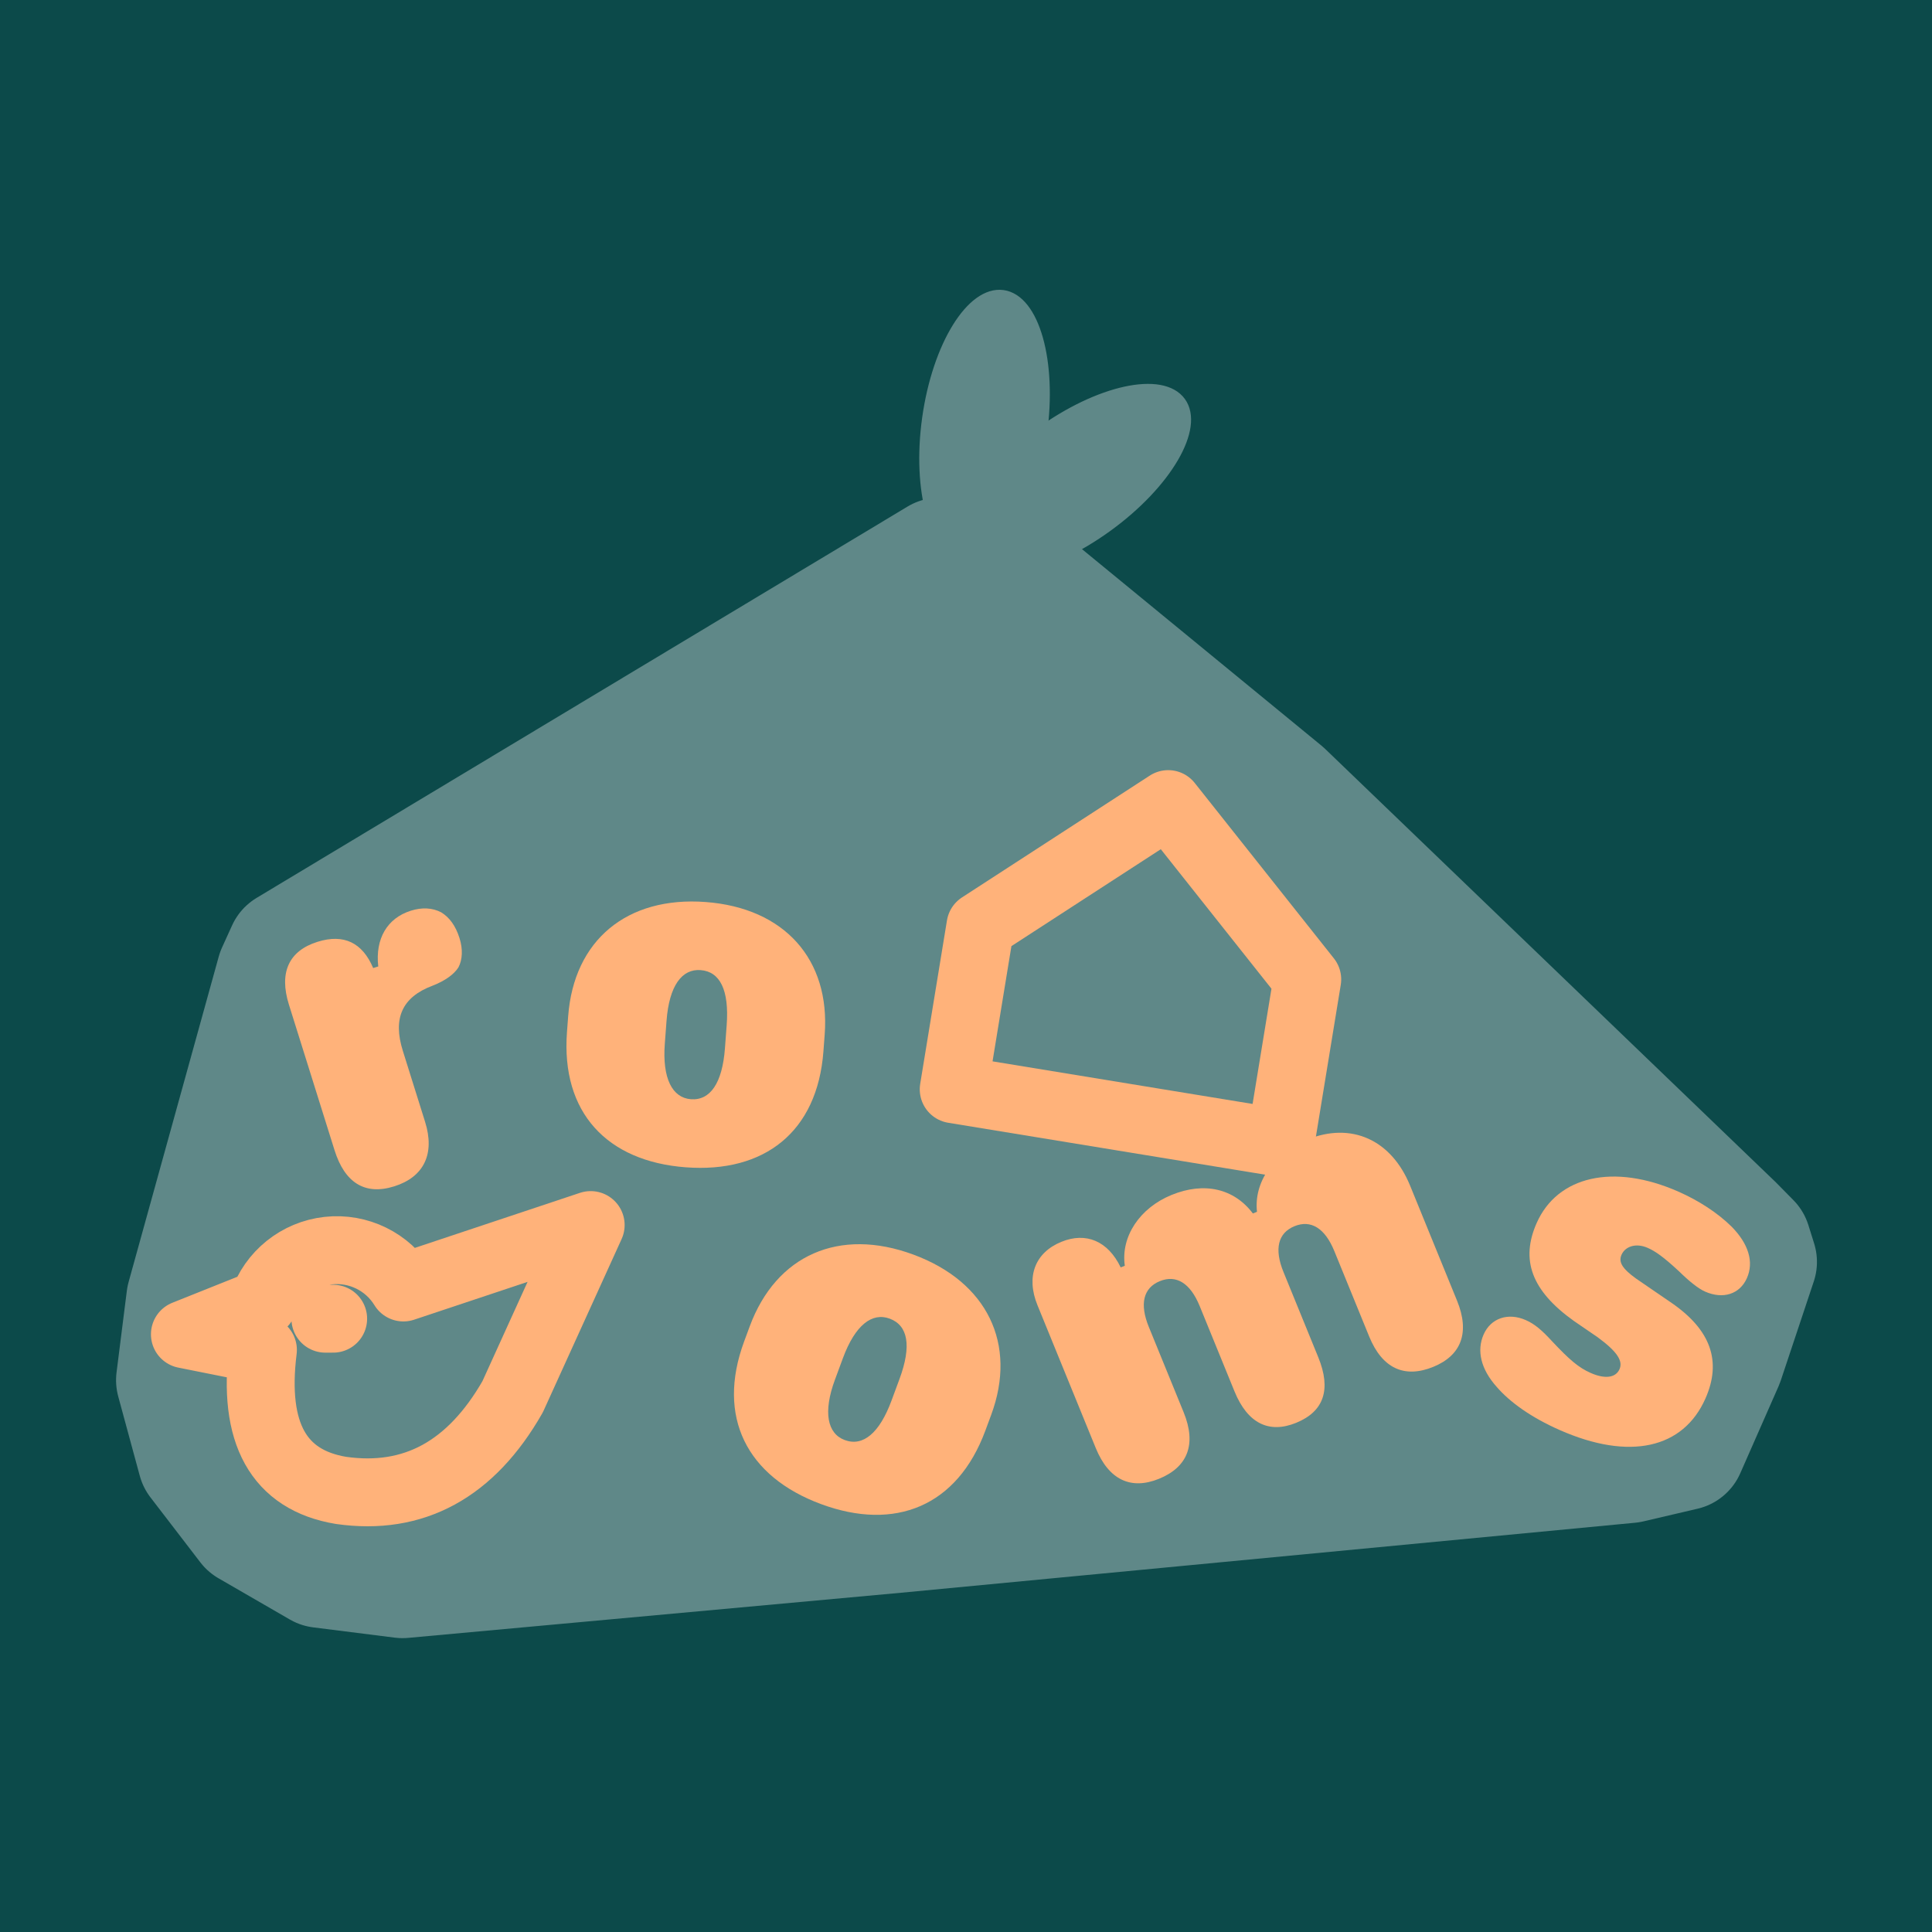
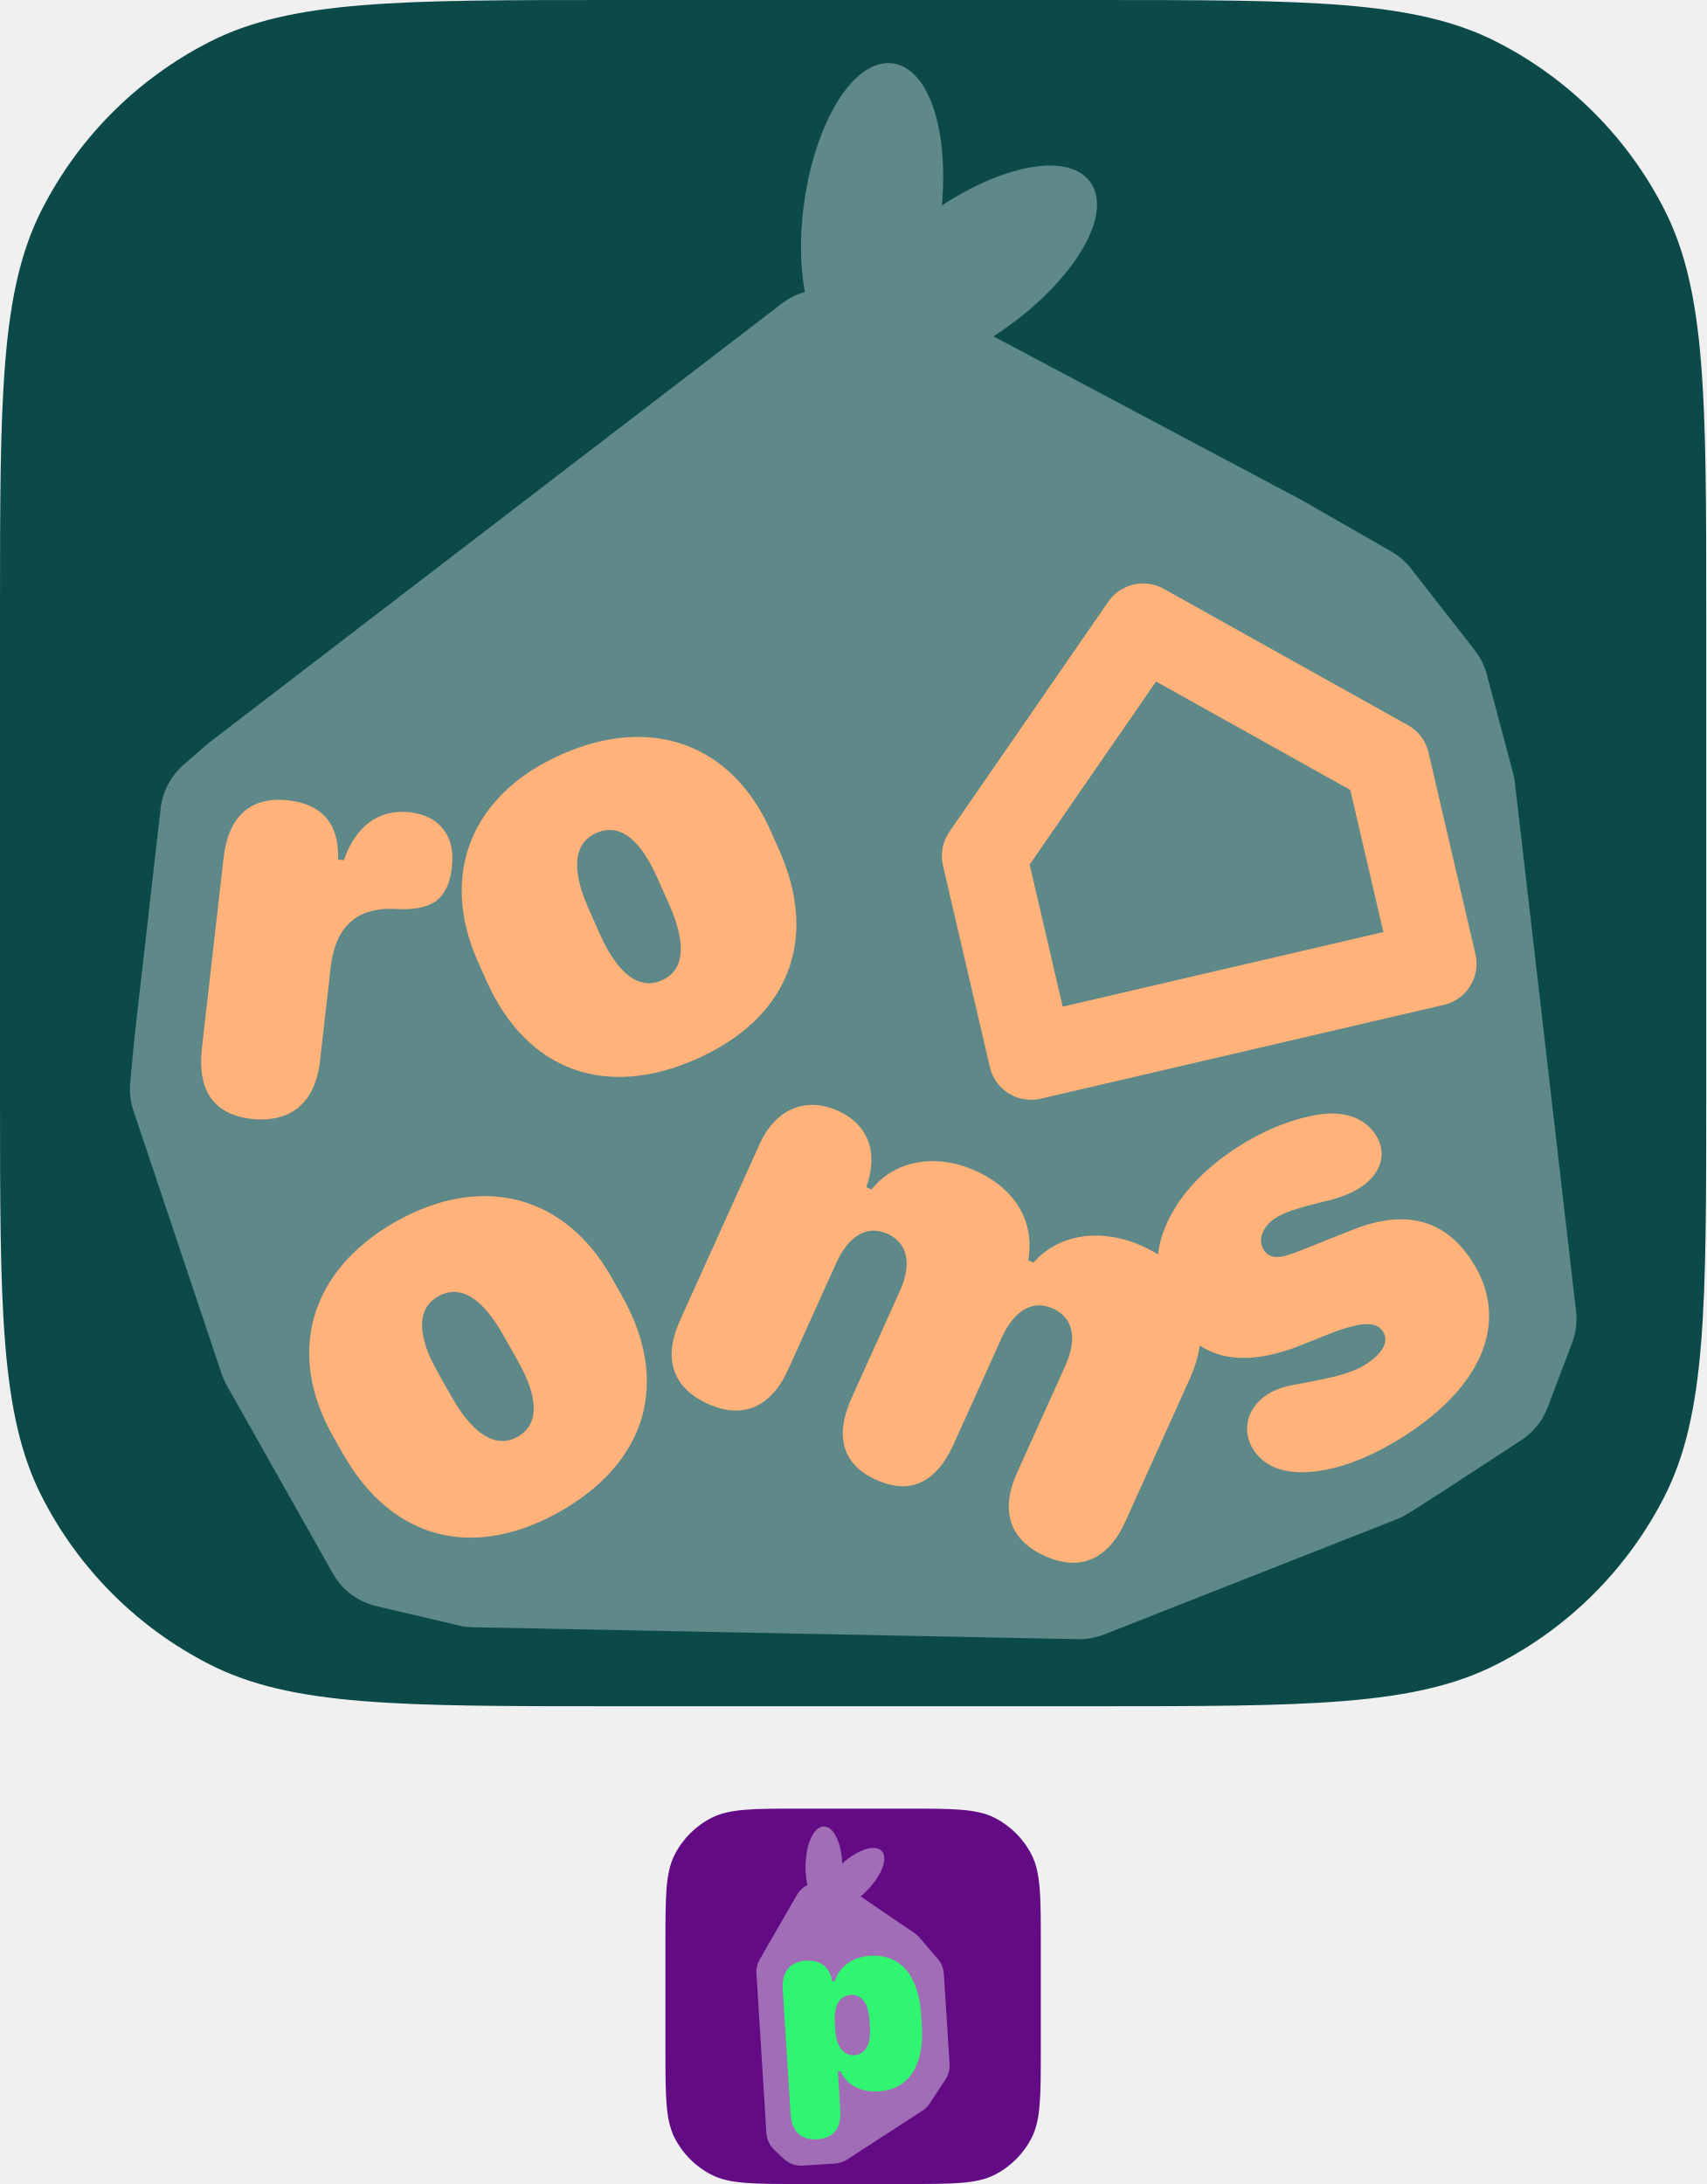
- <svg xmlns="http://www.w3.org/2000/svg" viewBox="0 0 200 200" width="200" height="200">
-   <rect width="200" height="200" fill="#0C4A4A" />
-   <g transform="translate(-1.1 -6.5) scale(0.918) rotate(-4 100 110)">
+ <svg xmlns="http://www.w3.org/2000/svg" viewBox="0 0 200 256" width="200" height="256">
+   <path d="M327.68 0c64.518 0 96.777 0 121.42 12.556a115.2 115.2 0 0 1 50.344 50.344c12.556 24.643 12.556 56.902 12.556 121.42L512 327.68c0 64.518 0 96.777 -12.556 121.42a115.2 115.2 0 0 1 -50.344 50.344c-24.643 12.556 -56.902 12.556 -121.42 12.556L184.32 512c-64.518 0 -96.777 0 -121.42 -12.556a115.2 115.2 0 0 1 -50.344 -50.344c-12.556 -24.643 -12.556 -56.902 -12.556 -121.42L0 184.32c0 -64.518 0 -96.777 12.556 -121.42a115.2 115.2 0 0 1 50.344 -50.344c24.643 -12.556 56.902 -12.556 121.42 -12.556Z" transform="scale(0.390625)" fill="#0C4A4A" />
+   <g transform="translate(-11.6 -25.6) scale(1.132) rotate(-4 100 110)">
    <g opacity="0.34" fill="#FFFFFF" stroke="#FFFFFF">
-       <path d="M17.8 157.1 L19.6 148.0 L32.3 112.1 L33.6 109.7 L109.9 70.8 L115.9 70.8 L146.6 99.8 L193.8 152.0 L195.6 154.1 L196.1 156.2 L191.6 167.1 L186.6 176.6 L180.4 177.6 L97.3 179.7 L41.5 180.9 L32.4 179.1 L24.7 173.9 L19.6 166.2 Z" stroke-width="14" stroke-linejoin="round" />
-       <ellipse cx="112.9" cy="55.8" rx="6.6" ry="15.0" transform="rotate(12 112.9 70.8)" />
-       <ellipse cx="112.9" cy="55.8" rx="6.6" ry="15.0" transform="rotate(58 112.9 70.8)" />
-       <ellipse cx="112.9" cy="70.8" rx="9.0" ry="7.0" />
+       <path d="M29.1 130.5 L29.8 126.2 L33.4 106.8 L34.2 102.5 L36.7 100.6 L99.0 59.4 L105.0 59.4 L143.6 83.5 L152.4 89.4 L158.4 98.3 L160.4 108.7 L162.9 163.7 L159.9 170.2 L151.3 175.0 L147.8 176.9 L116.7 186.7 L54.3 181.1 L45.9 178.5 L36.3 158.3 Z" stroke-width="14" stroke-linejoin="round" />
+       <ellipse cx="102.0" cy="44.4" rx="6.6" ry="15.0" transform="rotate(12 102.0 59.4)" />
+       <ellipse cx="102.0" cy="44.4" rx="6.6" ry="15.0" transform="rotate(58 102.0 59.4)" />
+       <ellipse cx="102.0" cy="59.4" rx="9.0" ry="7.0" />
    </g>
-     <path d="M-26 -4 L-16 -8 A10 10 0 0 1 2 -10 L26 -18 L16 4 Q8 18 -6 16 Q-18 14 -16 -2 Z M-8 -6 L-7 -6" transform="translate(41.5 157.1) rotate(4.0) scale(0.880)" fill="none" stroke="#FFB27A" stroke-width="8.7" stroke-linejoin="round" stroke-linecap="round" />
-     <path d="M-22 0 L-22 22 L22 22 L22 0 L0 -20 Z" transform="translate(129.8 116.6) rotate(13.3) scale(0.849)" fill="none" stroke="#FFB27A" stroke-width="9.0" stroke-linejoin="round" stroke-linecap="round" />
+     <path d="M-22 0 L-22 22 L22 22 L22 0 L0 -20 Z" transform="translate(133.2 108.7) rotate(-9.1) scale(0.974)" fill="none" stroke="#FFB27A" stroke-width="9.0" stroke-linejoin="round" stroke-linecap="round" />
    <g fill="#FFB27A">
-       <path d="M0 -15.3C-8.9 -15.3 -14.5 -9.9 -14.5 -1.3V0.5C-14.5 9.6 -8.9 14.7 0 14.7C8.9 14.7 14.5 9.6 14.5 0.5V-1.4C14.5 -9.9 8.9 -15.3 0 -15.3ZM0 -7.6C2.2 -7.6 3.4 -5.6 3.4 -1.6V1C3.4 4.9 2.2 7 0 7C-2.1 7 -3.4 4.9 -3.4 1V-1.6C-3.4 -5.6 -2.1 -7.6 0 -7.6Z" transform="translate(95.2 162.7) rotate(24.3)" />
-       <path d="M22 8.3V-5.7C22 -11.3 18.6 -14.9 13.2 -14.9C9.1 -14.9 5.8 -12.7 4.9 -9.5H4.4C3.5 -12.9 0.7 -14.9 -3.3 -14.9C-7.2 -14.9 -10.4 -12.7 -11.2 -9.5H-11.7C-11.9 -12.8 -13.8 -14.7 -16.8 -14.7C-20 -14.7 -22 -12.6 -22 -9.1V8.3C-22 12.2 -20.1 14.2 -16.7 14.2C-13.2 14.2 -11.3 12.2 -11.3 8.3V-2.1C-11.3 -4.9 -10.2 -6.4 -8.2 -6.4C-6.2 -6.4 -5.1 -4.9 -5.1 -2.1V8.3C-5.1 12.2 -3.3 14.2 0 14.2C3.4 14.2 5.1 12.2 5.1 8.3V-2.1C5.1 -4.9 6.2 -6.4 8.2 -6.4C10.2 -6.4 11.3 -4.9 11.3 -2.1V8.3C11.3 12.2 13.2 14.2 16.7 14.2C20.1 14.2 22 12.2 22 8.3Z" transform="translate(138.8 157.2) rotate(-18.2)" />
-       <path d="M-12.9 8.3C-12.9 10.3 -11.6 12 -9.2 13.1C-7.1 14.1 -4.2 14.7 -0.7 14.7C7.9 14.7 12.9 11 12.9 4.8C12.9 0.2 10.3 -2.5 5.1 -3.5L0.3 -4.4C-1.6 -4.8 -2.3 -5.3 -2.3 -6.2C-2.3 -7.2 -1.4 -8.1 0.1 -8.1C1 -8.1 2.1 -7.9 4.4 -7.1C6 -6.5 7.2 -6.2 8 -6.2C10.2 -6.2 11.7 -7.5 11.7 -9.5C11.7 -11.5 10.3 -13.1 7.8 -14.1C5.7 -14.9 3.2 -15.3 0.7 -15.3C-7.3 -15.3 -12.5 -11.4 -12.5 -5.6C-12.5 -1.1 -10 1.6 -4.2 2.8L-1 3.4C1.7 4 2.7 4.7 2.7 5.7C2.7 6.8 1.6 7.4 -0.1 7.4C-1.6 7.4 -2.9 7 -5.5 5.9C-7.1 5.2 -8.1 4.9 -9.2 4.9C-11.4 4.9 -12.9 6.3 -12.9 8.3Z" transform="translate(180.3 160.9) rotate(27.8)" />
-       <path d="M0.4 8.3V-0.1C0.4 -3.9 2.1 -5.9 5.8 -6.1C7.3 -6.2 8.5 -6.6 9.2 -7.2C9.9 -7.9 10.3 -9 10.3 -10.3C10.3 -11.8 9.9 -12.9 9.2 -13.7C8.4 -14.5 7.3 -14.9 6 -14.9C3.2 -14.9 1.2 -13.1 0.6 -10H0C-0.3 -13.1 -2 -14.7 -5.1 -14.7C-8.5 -14.7 -10.3 -12.7 -10.3 -8.9V8.3C-10.3 12.1 -8.6 14.2 -5.1 14.2C-1.6 14.2 0.4 12.1 0.4 8.3Z" transform="translate(45.3 122.0) rotate(-13.4)" />
-       <path d="M0 -15.3C-8.9 -15.3 -14.5 -9.9 -14.5 -1.3V0.5C-14.5 9.6 -8.9 14.7 0 14.7C8.9 14.7 14.5 9.6 14.5 0.5V-1.4C14.5 -9.9 8.9 -15.3 0 -15.3ZM0 -7.6C2.2 -7.6 3.4 -5.6 3.4 -1.6V1C3.4 4.9 2.2 7 0 7C-2.1 7 -3.4 4.9 -3.4 1V-1.6C-3.4 -5.6 -2.1 -7.6 0 -7.6Z" transform="translate(78.7 122.6) rotate(8.3)" />
+       <path d="M0 -17.6C-10.2 -17.6 -16.6 -11.4 -16.6 -1.5V0.6C-16.6 11 -10.2 16.9 0 16.9C10.2 16.9 16.6 11 16.6 0.6V-1.6C16.6 -11.4 10.2 -17.6 0 -17.6ZM0 -8.7C2.6 -8.7 3.9 -6.4 3.9 -1.9V1.1C3.9 5.6 2.6 8 0 8C-2.5 8 -3.9 5.6 -3.9 1.1V-1.9C-3.9 -6.4 -2.5 -8.7 0 -8.7Z" transform="translate(56.2 161.5) rotate(-25.5)" />
+       <path d="M25.3 9.6V-6.5C25.3 -13 21.4 -17.1 15.2 -17.1C10.4 -17.1 6.7 -14.6 5.6 -10.9H5C4 -14.8 0.8 -17.1 -3.8 -17.1C-8.3 -17.1 -11.9 -14.6 -12.8 -10.9H-13.4C-13.7 -14.7 -15.9 -16.9 -19.3 -16.9C-23 -16.9 -25.3 -14.4 -25.3 -10.4V9.6C-25.3 14 -23.1 16.3 -19.1 16.3C-15.2 16.3 -13 14 -13 9.6V-2.4C-13 -5.6 -11.7 -7.4 -9.4 -7.4C-7.1 -7.4 -5.8 -5.6 -5.8 -2.5V9.6C-5.8 14 -3.8 16.3 0 16.3C3.9 16.3 5.8 14 5.8 9.6V-2.4C5.8 -5.6 7.1 -7.4 9.4 -7.4C11.7 -7.4 13 -5.6 13 -2.5V9.6C13 14 15.2 16.3 19.2 16.3C23.1 16.3 25.3 14 25.3 9.6Z" transform="translate(104.1 161.4) rotate(28.3)" />
+       <path d="M-14.8 9.6C-14.8 11.9 -13.3 13.7 -10.6 15C-8.2 16.2 -4.8 16.9 -0.8 16.9C9 16.9 14.8 12.6 14.8 5.5C14.8 0.3 11.9 -2.9 5.9 -4L0.3 -5.1C-1.8 -5.5 -2.7 -6 -2.7 -7.2C-2.7 -8.3 -1.6 -9.3 0.1 -9.3C1.1 -9.3 2.4 -9 5 -8.1C6.9 -7.4 8.2 -7.2 9.2 -7.2C11.7 -7.2 13.5 -8.6 13.5 -10.9C13.5 -13.2 11.9 -15.1 8.9 -16.2C6.6 -17.1 3.7 -17.6 0.8 -17.6C-8.4 -17.6 -14.4 -13.1 -14.4 -6.4C-14.4 -1.3 -11.4 1.9 -4.8 3.2L-1.2 3.9C1.9 4.6 3.1 5.4 3.1 6.6C3.1 7.8 1.9 8.5 -0.2 8.5C-1.8 8.5 -3.3 8 -6.3 6.8C-8.2 6 -9.2 5.6 -10.5 5.6C-13 5.6 -14.8 7.3 -14.8 9.6Z" transform="translate(143.9 159.8) rotate(-28.8)" />
+       <path d="M0.5 9.6V-0.2C0.5 -4.5 2.5 -6.8 6.7 -7C8.4 -7.1 9.7 -7.5 10.6 -8.3C11.4 -9.1 11.8 -10.3 11.8 -11.9C11.8 -13.5 11.4 -14.8 10.5 -15.7C9.7 -16.6 8.4 -17.1 6.8 -17.1C3.6 -17.1 1.4 -15 0.6 -11.4H0C-0.3 -15.1 -2.3 -16.9 -5.8 -16.9C-9.8 -16.9 -11.8 -14.5 -11.8 -10.2V9.6C-11.8 13.9 -9.9 16.3 -5.9 16.3C-1.8 16.3 0.5 13.9 0.5 9.6Z" transform="translate(43.2 119.0) rotate(10.5)" />
+       <path d="M0 -17.6C-10.2 -17.6 -16.6 -11.4 -16.6 -1.5V0.6C-16.6 11 -10.2 16.9 0 16.9C10.2 16.9 16.6 11 16.6 0.6V-1.6C16.6 -11.4 10.2 -17.6 0 -17.6ZM0 -8.7C2.6 -8.7 3.9 -6.4 3.9 -1.9V1.1C3.9 5.6 2.6 8 0 8C-2.5 8 -3.9 5.6 -3.9 1.1V-1.9C-3.9 -6.4 -2.5 -8.7 0 -8.7Z" transform="translate(75.1 115.1) rotate(-20.0)" />
    </g>
  </g>
+   <svg x="78.0" y="212" width="44" height="44" viewBox="0 0 200 200">
+     <path d="M327.68 0c64.518 0 96.777 0 121.42 12.556a115.2 115.2 0 0 1 50.344 50.344c12.556 24.643 12.556 56.902 12.556 121.42L512 327.68c0 64.518 0 96.777 -12.556 121.42a115.2 115.2 0 0 1 -50.344 50.344c-24.643 12.556 -56.902 12.556 -121.42 12.556L184.32 512c-64.518 0 -96.777 0 -121.42 -12.556a115.2 115.2 0 0 1 -50.344 -50.344c-12.556 -24.643 -12.556 -56.902 -12.556 -121.42L0 184.32c0 -64.518 0 -96.777 12.556 -121.42a115.2 115.2 0 0 1 50.344 -50.344c24.643 -12.556 56.902 -12.556 121.42 -12.556Z" transform="scale(0.390625)" fill="#620B85" />
+     <g transform="translate(2.2 1.2) scale(0.960) rotate(-12 100 110)">
+       <g opacity="0.4" fill="#FFFFFF" stroke="#FFFFFF">
+         <path d="M54.3 169.7 L67.3 82.0 L94.8 51.4 L100.8 51.4 L133.8 85.9 L141.3 99.6 L138.1 121.5 L134.0 149.3 L122.7 160.5 L76.2 178.3 L67.3 177.0 L58.4 175.7 Z" stroke-width="28" stroke-linejoin="round" />
+         <ellipse cx="97.8" cy="29.4" rx="9.7" ry="22.0" transform="rotate(12 97.8 51.4)" />
+         <ellipse cx="97.8" cy="29.4" rx="9.7" ry="22.0" transform="rotate(58 97.8 51.4)" />
+         <ellipse cx="97.8" cy="51.4" rx="16.0" ry="14.0" />
+       </g>
+       <path d="M-10.2 46V24.2H-8.8C-5.8 32.1 1.8 36.7 11.7 36.7C28.4 36.7 37.9 24 37.9 1.9V-4.1C37.9 -26.2 28.5 -38.7 11.7 -38.7C1.7 -38.7 -5.8 -33.7 -8.8 -25.9H-10.2C-11 -33.9 -15.9 -38.2 -24 -38.2C-33.1 -38.2 -37.9 -32.8 -37.9 -23V46C-37.9 55.8 -33.1 61.1 -24 61.1C-15 61.1 -10.2 55.8 -10.2 46ZM-10.2 1.3V-3.2C-10.2 -12.5 -6.5 -17.7 -0.5 -17.7C5.6 -17.7 9.1 -12.5 9.1 -3.2V1.3C9.1 10.4 5.6 15.8 -0.5 15.8C-6.5 15.8 -10.2 10.4 -10.2 1.3Z" transform="translate(100 120) rotate(8.4)" fill="#30F570" />
+     </g>
+   </svg>
</svg>
